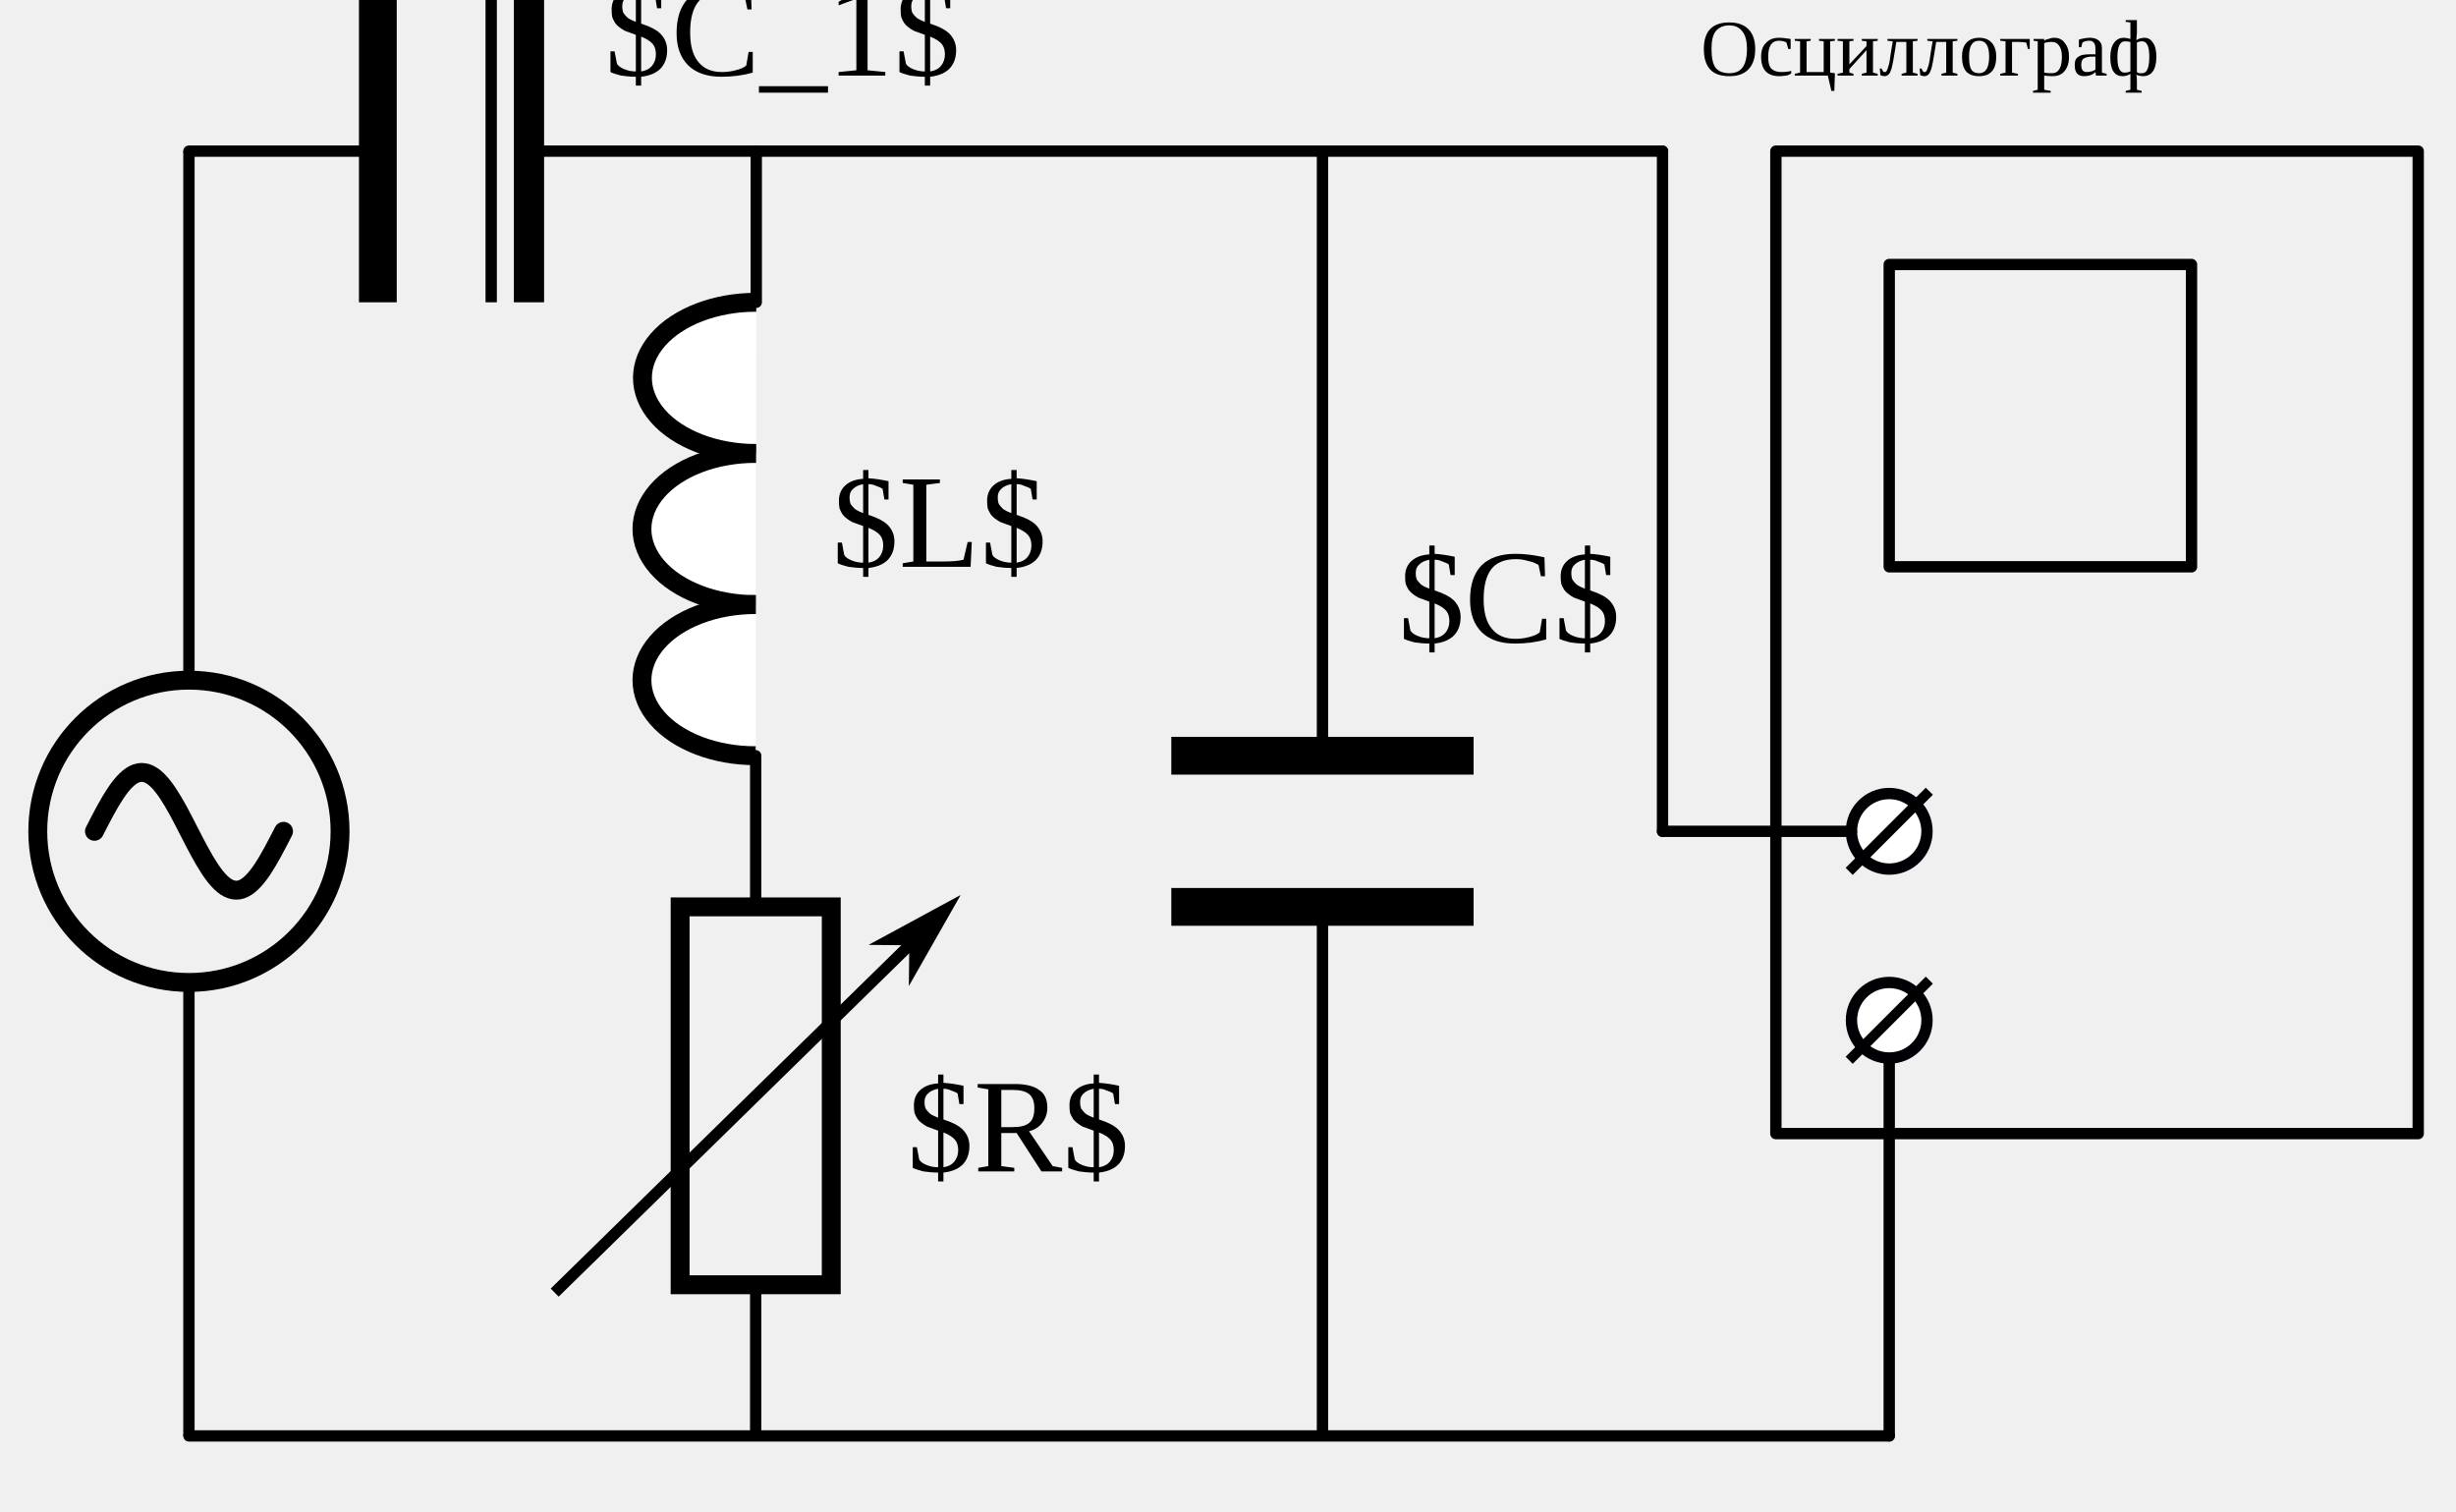
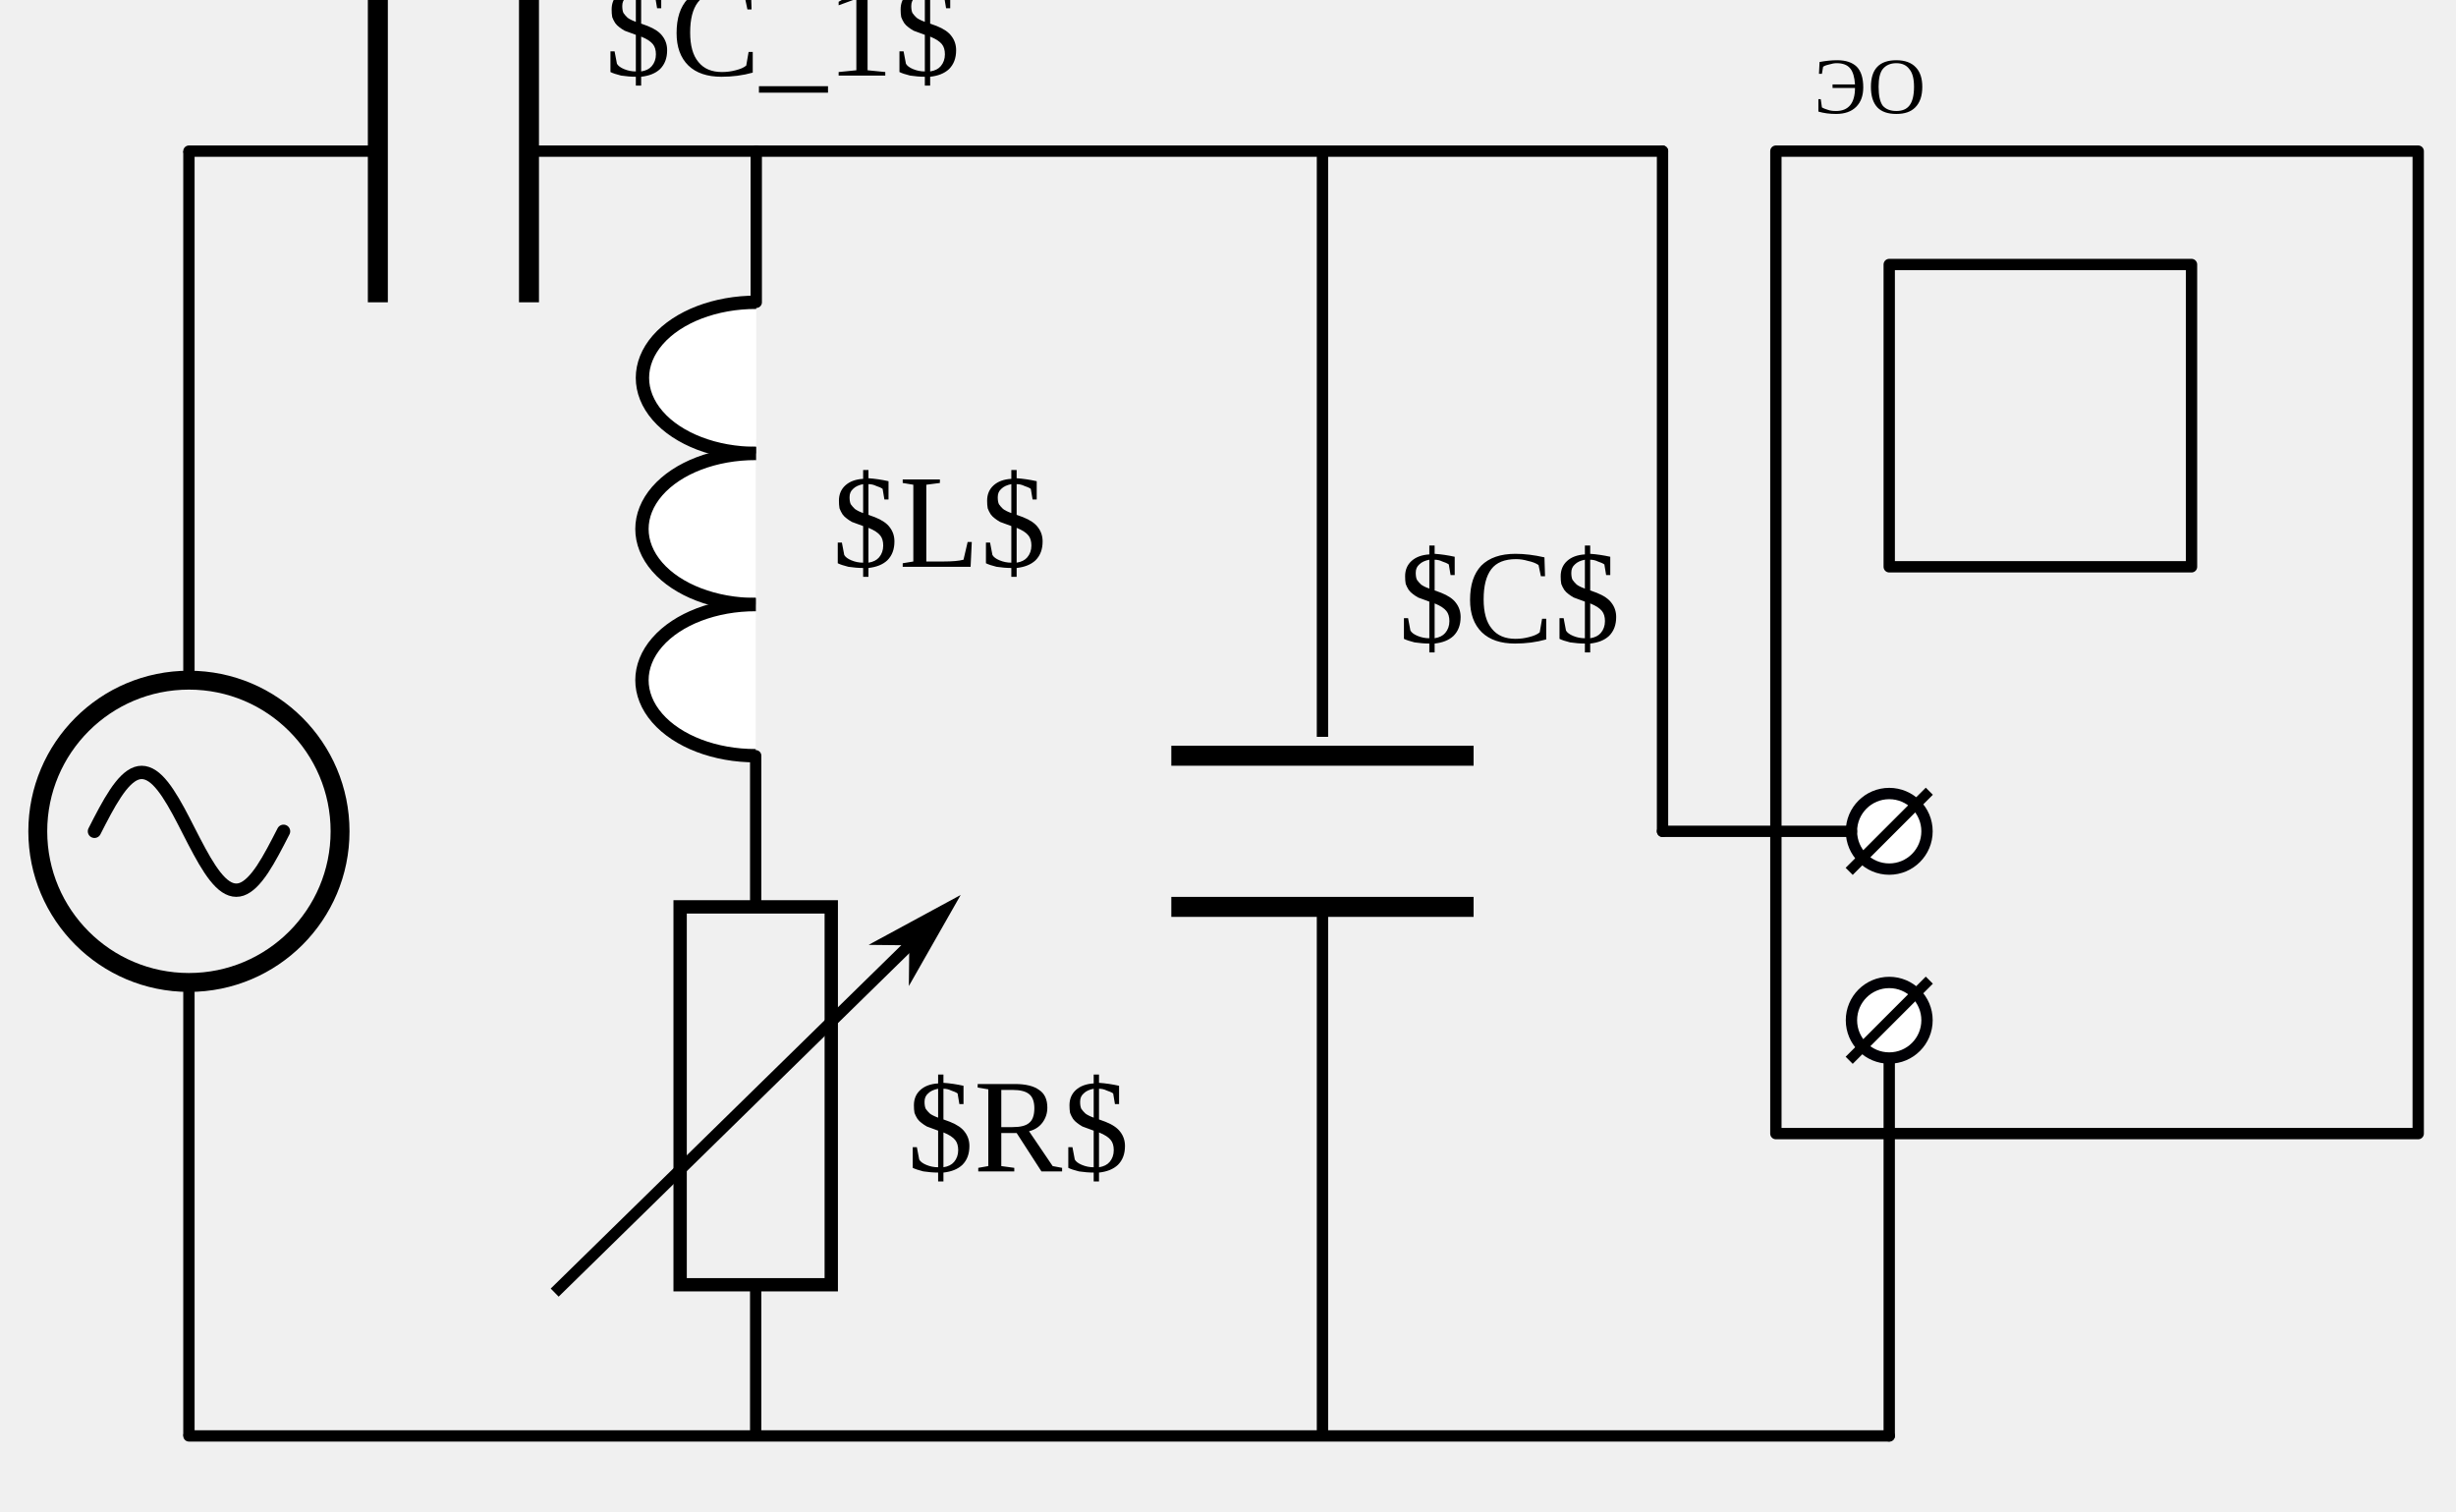
<svg xmlns="http://www.w3.org/2000/svg" width="6.5cm" height="4cm" viewBox="0 0 65 40" version="1.1" id="svg962">
  <defs id="defs956">
    <marker orient="auto" refY="0" refX="0" id="marker4219" style="overflow:visible">
      <path id="path4217" d="M 0,0 5,-5 -12.5,0 5,5 Z" style="fill:#000000;fill-opacity:1;fill-rule:evenodd;stroke:#000000;stroke-width:1pt;stroke-opacity:1" transform="matrix(0.2,0,0,0.2,1.2,0)" />
    </marker>
    <marker orient="auto" refY="0" refX="0" id="Arrow1Sstart" style="overflow:visible">
      <path id="path1679" d="M 0,0 5,-5 -12.5,0 5,5 Z" style="fill:#000000;fill-opacity:1;fill-rule:evenodd;stroke:#000000;stroke-width:1pt;stroke-opacity:1" transform="matrix(0.2,0,0,0.2,1.2,0)" />
    </marker>
    <marker orient="auto" refY="0" refX="0" id="Arrow1Send" style="overflow:visible">
      <path id="path1682" d="M 0,0 5,-5 -12.5,0 5,5 Z" style="fill:#000000;fill-opacity:1;fill-rule:evenodd;stroke:#000000;stroke-width:1pt;stroke-opacity:1" transform="matrix(-0.2,0,0,-0.2,-1.2,0)" />
    </marker>
    <marker orient="auto" refY="0" refX="0" id="Arrow1Mend" style="overflow:visible">
      <path id="path1676" d="M 0,0 5,-5 -12.5,0 5,5 Z" style="fill:#000000;fill-opacity:1;fill-rule:evenodd;stroke:#000000;stroke-width:1pt;stroke-opacity:1" transform="matrix(-0.4,0,0,-0.4,-4,0)" />
    </marker>
    <marker orient="auto" refY="0" refX="0" id="Arrow1Mend-9-4" style="overflow:visible">
      <path id="path1553-7-5" d="M 0,0 5,-5 -12.5,0 5,5 Z" style="fill:#000000;fill-opacity:1;fill-rule:evenodd;stroke:#000000;stroke-width:1pt;stroke-opacity:1" transform="matrix(-0.4,0,0,-0.4,-4,0)" />
    </marker>
  </defs>
  <g id="layer1" transform="translate(10,-257)">
-     <path style="opacity:1;fill:#ffffff;fill-opacity:1;stroke:#000000;stroke-width:0.5;stroke-linejoin:miter;stroke-miterlimit:4;stroke-dasharray:none;stroke-dashoffset:0;stroke-opacity:1" id="path50691-9-3-97" d="m 265,10.015 a 2,3 0 0 1 0.997,-2.608 2,3 0 0 1 2.004,-0.001 A 2,3 0 0 1 269,10.012" transform="matrix(0,1,1,0,0,0)" />
-     <path style="fill:none;stroke:#000000;stroke-width:1;stroke-linecap:butt;stroke-linejoin:miter;stroke-miterlimit:4;stroke-dasharray:none;stroke-opacity:1" d="m 21,277 h 8" id="path1661" />
-     <path style="fill:none;stroke:#000000;stroke-width:1;stroke-linecap:butt;stroke-linejoin:miter;stroke-miterlimit:4;stroke-dasharray:none;stroke-opacity:1" d="m 21,281 h 8" id="path1663" />
-     <text xml:space="preserve" style="font-style:normal;font-variant:normal;font-weight:normal;font-stretch:normal;font-size:3.528px;line-height:1.25;font-family:'Times New Roman';-inkscape-font-specification:'Times New Roman, Normal';font-variant-ligatures:normal;font-variant-caps:normal;font-variant-numeric:normal;text-align:start;letter-spacing:0px;word-spacing:0px;writing-mode:lr-tb;text-anchor:start;fill:#000000;fill-opacity:1;stroke:none;stroke-width:0.265" x="12.015" y="272" id="text4105">
-       <tspan id="tspan4103" x="12.015" y="272" style="stroke-width:0.265">$L$</tspan>
-     </text>
-     <text xml:space="preserve" style="font-style:normal;font-variant:normal;font-weight:normal;font-stretch:normal;font-size:3.528px;line-height:1.25;font-family:'Times New Roman';-inkscape-font-specification:'Times New Roman, Normal';font-variant-ligatures:normal;font-variant-caps:normal;font-variant-numeric:normal;text-align:start;letter-spacing:0px;word-spacing:0px;writing-mode:lr-tb;text-anchor:start;fill:#000000;fill-opacity:1;stroke:none;stroke-width:0.265" x="14" y="288" id="text4109">
-       <tspan id="tspan4107" x="14" y="288" style="stroke-width:0.265">$R$</tspan>
-     </text>
-     <text xml:space="preserve" style="font-style:normal;font-variant:normal;font-weight:normal;font-stretch:normal;font-size:3.528px;line-height:1.25;font-family:'Times New Roman';-inkscape-font-specification:'Times New Roman, Normal';font-variant-ligatures:normal;font-variant-caps:normal;font-variant-numeric:normal;text-align:start;letter-spacing:0px;word-spacing:0px;writing-mode:lr-tb;text-anchor:start;fill:#000000;fill-opacity:1;stroke:none;stroke-width:0.265" x="27" y="274" id="text4117">
-       <tspan id="tspan4115" x="27" y="274" style="stroke-width:0.265">$C$</tspan>
-     </text>
+     <path style="opacity:1;fill:#ffffff;fill-opacity:1;stroke:#000000;stroke-width:0.353;stroke-linejoin:miter;stroke-miterlimit:4;stroke-dasharray:none;stroke-dashoffset:0;stroke-opacity:1" id="path50691-9-3-97" d="m 265,10.015 a 2,3 0 0 1 0.997,-2.608 2,3 0 0 1 2.004,-0.001 A 2,3 0 0 1 269,10.012" transform="matrix(0,1,1,0,0,0)" />
+     <path style="fill:none;stroke:#000000;stroke-width:0.529;stroke-linecap:butt;stroke-linejoin:miter;stroke-miterlimit:4;stroke-dasharray:none;stroke-opacity:1" d="m 21,277 h 8" id="path1661" />
+     <path style="fill:none;stroke:#000000;stroke-width:0.529;stroke-linecap:butt;stroke-linejoin:miter;stroke-miterlimit:4;stroke-dasharray:none;stroke-opacity:1" d="m 21,281 h 8" id="path1663" />
    <circle style="opacity:1;fill:none;fill-opacity:1;stroke:#000000;stroke-width:0.5;stroke-linecap:square;stroke-linejoin:miter;stroke-miterlimit:4;stroke-dasharray:none;stroke-dashoffset:0;stroke-opacity:1;paint-order:markers stroke fill" id="path892" cx="-5" cy="279" r="4" />
-     <text id="text1310" y="239" x="21" style="font-style:normal;font-variant:normal;font-weight:normal;font-stretch:normal;font-size:3.528px;line-height:1.25;font-family:sans-serif;-inkscape-font-specification:'sans-serif, Normal';font-variant-ligatures:normal;font-variant-caps:normal;font-variant-numeric:normal;font-feature-settings:normal;text-align:start;letter-spacing:0px;word-spacing:0px;writing-mode:lr-tb;text-anchor:start;fill:#000000;fill-opacity:1;stroke:none;stroke-width:0.265" xml:space="preserve">
-       <tspan style="stroke-width:0.265" y="242.121" x="21" id="tspan1308" />
-     </text>
-     <path id="path1476" title="-sin(x)" d="m -7.5,279 c 0.185,-0.363 0.37,-0.724 0.556,-1.002 0.185,-0.278 0.37,-0.47 0.556,-0.533 0.185,-0.063 0.37,0.003 0.556,0.185 0.185,0.181 0.37,0.476 0.556,0.817 0.185,0.341 0.37,0.726 0.556,1.066 0.185,0.341 0.37,0.635 0.556,0.817 0.185,0.182 0.37,0.248 0.556,0.185 0.185,-0.063 0.37,-0.255 0.556,-0.533 0.185,-0.278 0.37,-0.639 0.556,-1.002" style="opacity:1;fill:none;fill-opacity:1;stroke:#000000;stroke-width:0.5;stroke-linecap:round;stroke-linejoin:miter;stroke-miterlimit:4;stroke-dasharray:none;stroke-dashoffset:0;stroke-opacity:1;paint-order:markers stroke fill" />
+     <path id="path1476" title="-sin(x)" d="m -7.5,279 c 0.185,-0.363 0.37,-0.724 0.556,-1.002 0.185,-0.278 0.37,-0.47 0.556,-0.533 0.185,-0.063 0.37,0.003 0.556,0.185 0.185,0.181 0.37,0.476 0.556,0.817 0.185,0.341 0.37,0.726 0.556,1.066 0.185,0.341 0.37,0.635 0.556,0.817 0.185,0.182 0.37,0.248 0.556,0.185 0.185,-0.063 0.37,-0.255 0.556,-0.533 0.185,-0.278 0.37,-0.639 0.556,-1.002" style="opacity:1;fill:none;fill-opacity:1;stroke:#000000;stroke-width:0.353;stroke-linecap:round;stroke-linejoin:miter;stroke-miterlimit:4;stroke-dasharray:none;stroke-dashoffset:0;stroke-opacity:1;paint-order:markers stroke fill" />
    <path style="fill:none;stroke:#000000;stroke-width:0.3;stroke-linecap:butt;stroke-linejoin:miter;stroke-miterlimit:4;stroke-dasharray:none;stroke-opacity:1" d="m -5,283 v 12" id="path872" />
    <path style="fill:none;stroke:#000000;stroke-width:0.3;stroke-linecap:butt;stroke-linejoin:miter;stroke-miterlimit:4;stroke-dasharray:none;stroke-opacity:1" d="m 10,291 v 4" id="path874" />
    <path style="fill:none;stroke:#000000;stroke-width:0.3;stroke-linecap:butt;stroke-linejoin:miter;stroke-miterlimit:4;stroke-dasharray:none;stroke-opacity:1" d="m 25,281 v 14" id="path876" />
    <path style="fill:none;stroke:#000000;stroke-width:0.3;stroke-linecap:round;stroke-linejoin:miter;stroke-miterlimit:4;stroke-dasharray:none;stroke-opacity:1" d="m 40,285 v 10" id="path878" />
-     <path style="opacity:1;fill:#ffffff;fill-opacity:1;stroke:#000000;stroke-width:0.5;stroke-linejoin:miter;stroke-miterlimit:4;stroke-dasharray:none;stroke-dashoffset:0;stroke-opacity:1" id="path50691-9-3-97-9" d="m 269,10.002 a 2,3 0 0 1 0.997,-2.608 2,3 0 0 1 2.004,-0.001 2,3 0 0 1 0.998,2.607" transform="matrix(0,1,1,0,0,0)" />
-     <path style="opacity:1;fill:#ffffff;fill-opacity:1;stroke:#000000;stroke-width:0.5;stroke-linejoin:miter;stroke-miterlimit:4;stroke-dasharray:none;stroke-dashoffset:0;stroke-opacity:1" id="path50691-9-3-97-6" d="m 273,10.002 a 2,3 0 0 1 0.997,-2.608 2,3 0 0 1 2.004,-0.001 2,3 0 0 1 0.998,2.607" transform="matrix(0,1,1,0,0,0)" />
+     <path style="opacity:1;fill:#ffffff;fill-opacity:1;stroke:#000000;stroke-width:0.353;stroke-linejoin:miter;stroke-miterlimit:4;stroke-dasharray:none;stroke-dashoffset:0;stroke-opacity:1" id="path50691-9-3-97-9" d="m 269,10.002 a 2,3 0 0 1 0.997,-2.608 2,3 0 0 1 2.004,-0.001 2,3 0 0 1 0.998,2.607" transform="matrix(0,1,1,0,0,0)" />
+     <path style="opacity:1;fill:#ffffff;fill-opacity:1;stroke:#000000;stroke-width:0.353;stroke-linejoin:miter;stroke-miterlimit:4;stroke-dasharray:none;stroke-dashoffset:0;stroke-opacity:1" id="path50691-9-3-97-6" d="m 273,10.002 a 2,3 0 0 1 0.997,-2.608 2,3 0 0 1 2.004,-0.001 2,3 0 0 1 0.998,2.607" transform="matrix(0,1,1,0,0,0)" />
    <path style="display:inline;fill:none;stroke:#000000;stroke-width:0.3;stroke-linecap:butt;stroke-linejoin:miter;stroke-miterlimit:4;stroke-dasharray:none;stroke-opacity:1;marker-end:url(#Arrow1Mend-9-4)" d="M 4.68,291.208 15.003,281.098" id="path6347-4-9" />
-     <text xml:space="preserve" style="font-style:normal;font-variant:normal;font-weight:normal;font-stretch:normal;font-size:2.117px;line-height:1.25;font-family:'Times New Roman';-inkscape-font-specification:'Times New Roman, Normal';font-variant-ligatures:normal;font-variant-caps:normal;font-variant-numeric:normal;font-feature-settings:normal;text-align:start;letter-spacing:0px;word-spacing:0px;writing-mode:lr-tb;text-anchor:start;display:inline;fill:#000000;fill-opacity:1;stroke:none;stroke-width:0.265" x="35" y="259" id="text5537">
-       <tspan id="tspan5535" x="35" y="259" style="stroke-width:0.265">Осциллограф</tspan>
-     </text>
    <circle style="display:inline;opacity:1;fill:#ffffff;fill-opacity:1;stroke:#000005;stroke-width:0.3;stroke-linecap:butt;stroke-linejoin:round;stroke-miterlimit:4;stroke-dasharray:none;stroke-dashoffset:0;stroke-opacity:1;paint-order:markers fill stroke" id="path6840-6-3-9-9-8" cx="40" cy="279" r="1" />
    <path style="display:inline;fill:none;stroke:#000000;stroke-width:0.265;stroke-linecap:butt;stroke-linejoin:miter;stroke-miterlimit:4;stroke-dasharray:none;stroke-opacity:1" d="m 41.061,277.939 -2.121,2.121" id="path17780-85" />
-     <rect style="opacity:1;fill:none;fill-opacity:1;stroke:#000000;stroke-width:0.5;stroke-linecap:square;stroke-linejoin:miter;stroke-miterlimit:4;stroke-dasharray:none;stroke-dashoffset:0;stroke-opacity:1;paint-order:normal" id="rect1615-4" width="10" height="4" x="281" y="-12" transform="rotate(90)" />
+     <rect style="opacity:1;fill:none;fill-opacity:1;stroke:#000000;stroke-width:0.353;stroke-linecap:square;stroke-linejoin:miter;stroke-miterlimit:4;stroke-dasharray:none;stroke-dashoffset:0;stroke-opacity:1;paint-order:normal" id="rect1615-4" width="10" height="4" x="281" y="-12" transform="rotate(90)" />
    <path style="fill:none;stroke:#000000;stroke-width:0.3;stroke-linecap:round;stroke-linejoin:miter;stroke-miterlimit:4;stroke-dasharray:none;stroke-opacity:1" d="M 4,261 H 34" id="path1830" />
    <path style="fill:none;stroke:#000000;stroke-width:0.3;stroke-linecap:round;stroke-linejoin:miter;stroke-miterlimit:4;stroke-dasharray:none;stroke-opacity:1" d="M -5,295 H 40" id="path1832" />
-     <path style="fill:none;stroke:#000000;stroke-width:1;stroke-linecap:butt;stroke-linejoin:miter;stroke-miterlimit:4;stroke-dasharray:none;stroke-opacity:1" d="m 0,265 v -8" id="path1661-1" />
-     <path style="fill:none;stroke:#000000;stroke-width:0.8;stroke-linecap:butt;stroke-linejoin:miter;stroke-miterlimit:4;stroke-dasharray:none;stroke-opacity:1" d="m 4,265 v -8" id="path1663-2" />
-     <path style="fill:none;stroke:#000000;stroke-width:0.3;stroke-linecap:butt;stroke-linejoin:miter;stroke-miterlimit:4;stroke-dasharray:none;stroke-opacity:1" d="m 3,257 v 8" id="path1852" />
+     <path style="fill:none;stroke:#000000;stroke-width:0.529;stroke-linecap:butt;stroke-linejoin:miter;stroke-miterlimit:4;stroke-dasharray:none;stroke-opacity:1" d="m 0,265 v -8" id="path1661-1" />
+     <path style="fill:none;stroke:#000000;stroke-width:0.529;stroke-linecap:butt;stroke-linejoin:miter;stroke-miterlimit:4;stroke-dasharray:none;stroke-opacity:1" d="m 4,265 v -8" id="path1663-2" />
    <rect style="opacity:1;fill:none;fill-opacity:1;fill-rule:nonzero;stroke:#000000;stroke-width:0.3;stroke-linecap:round;stroke-linejoin:round;stroke-miterlimit:4;stroke-dasharray:none;stroke-dashoffset:0;stroke-opacity:1;paint-order:markers stroke fill" id="rect1854" width="17" height="26" x="37" y="261" />
    <rect style="opacity:1;fill:none;fill-opacity:1;fill-rule:nonzero;stroke:#000000;stroke-width:0.3;stroke-linecap:round;stroke-linejoin:round;stroke-miterlimit:4;stroke-dasharray:none;stroke-dashoffset:0;stroke-opacity:1;paint-order:markers stroke fill" id="rect1856" width="8" height="8" x="40" y="264" />
    <circle style="display:inline;opacity:1;fill:#ffffff;fill-opacity:1;stroke:#000005;stroke-width:0.3;stroke-linecap:butt;stroke-linejoin:round;stroke-miterlimit:4;stroke-dasharray:none;stroke-dashoffset:0;stroke-opacity:1;paint-order:markers fill stroke" id="path6840-6-3-9-9-8-8" cx="40" cy="284" r="1" />
    <path style="display:inline;fill:none;stroke:#000000;stroke-width:0.265;stroke-linecap:butt;stroke-linejoin:miter;stroke-miterlimit:4;stroke-dasharray:none;stroke-opacity:1" d="m 41.061,282.939 -2.121,2.121" id="path17780-85-1" />
    <path style="fill:none;stroke:#000000;stroke-width:0.3;stroke-linecap:round;stroke-linejoin:miter;stroke-miterlimit:4;stroke-dasharray:none;stroke-opacity:1" d="m 34,261 v 18" id="path876-4" />
    <path style="fill:none;stroke:#000000;stroke-width:0.3;stroke-linecap:round;stroke-linejoin:miter;stroke-miterlimit:4;stroke-dasharray:none;stroke-opacity:1" d="m 34,279 h 5" id="path1830-7" />
    <path style="fill:none;stroke:#000000;stroke-width:0.3;stroke-linecap:butt;stroke-linejoin:miter;stroke-miterlimit:4;stroke-dasharray:none;stroke-opacity:1" d="m 25,261 v 15.5" id="path876-0" />
    <path style="fill:none;stroke:#000000;stroke-width:0.3;stroke-linecap:round;stroke-linejoin:miter;stroke-miterlimit:4;stroke-dasharray:none;stroke-opacity:1" d="m 10,277 v 4" id="path874-6" />
    <path style="fill:none;stroke:#000000;stroke-width:0.3;stroke-linecap:round;stroke-linejoin:miter;stroke-miterlimit:4;stroke-dasharray:none;stroke-opacity:1" d="m 10.015,261 v 4" id="path874-4" />
    <path style="fill:none;stroke:#000000;stroke-width:0.3;stroke-linecap:butt;stroke-linejoin:miter;stroke-miterlimit:4;stroke-dasharray:none;stroke-opacity:1" d="m -5,261 v 14" id="path872-8" />
    <path style="fill:none;stroke:#000000;stroke-width:0.3;stroke-linecap:round;stroke-linejoin:miter;stroke-miterlimit:4;stroke-dasharray:none;stroke-opacity:1" d="M -5,261 H 0" id="path1830-2" />
+     <g id="layer2" />
+     <text xml:space="preserve" style="font-style:normal;font-variant:normal;font-weight:normal;font-stretch:normal;font-size:3.528px;line-height:1.25;font-family:'Times New Roman';-inkscape-font-specification:'Times New Roman, Normal';font-variant-ligatures:normal;font-variant-caps:normal;font-variant-numeric:normal;text-align:start;letter-spacing:0px;word-spacing:0px;writing-mode:lr-tb;text-anchor:start;fill:#000000;fill-opacity:1;stroke:none;stroke-width:0.265" x="12.015" y="272" id="text4105">
+       <tspan id="tspan4103" x="12.015" y="272" style="stroke-width:0.265">$L$</tspan>
+     </text>
+     <text xml:space="preserve" style="font-style:normal;font-variant:normal;font-weight:normal;font-stretch:normal;font-size:3.528px;line-height:1.25;font-family:'Times New Roman';-inkscape-font-specification:'Times New Roman, Normal';font-variant-ligatures:normal;font-variant-caps:normal;font-variant-numeric:normal;text-align:start;letter-spacing:0px;word-spacing:0px;writing-mode:lr-tb;text-anchor:start;fill:#000000;fill-opacity:1;stroke:none;stroke-width:0.265" x="14" y="288" id="text4109">
+       <tspan id="tspan4107" x="14" y="288" style="stroke-width:0.265">$R$</tspan>
+     </text>
+     <text xml:space="preserve" style="font-style:normal;font-variant:normal;font-weight:normal;font-stretch:normal;font-size:3.528px;line-height:1.25;font-family:'Times New Roman';-inkscape-font-specification:'Times New Roman, Normal';font-variant-ligatures:normal;font-variant-caps:normal;font-variant-numeric:normal;text-align:start;letter-spacing:0px;word-spacing:0px;writing-mode:lr-tb;text-anchor:start;fill:#000000;fill-opacity:1;stroke:none;stroke-width:0.265" x="27" y="274" id="text4117">
+       <tspan id="tspan4115" x="27" y="274" style="stroke-width:0.265">$C$</tspan>
+     </text>
+     <text xml:space="preserve" style="font-style:normal;font-variant:normal;font-weight:normal;font-stretch:normal;font-size:2.117px;line-height:1.25;font-family:'Times New Roman';-inkscape-font-specification:'Times New Roman, Normal';text-align:start;letter-spacing:0px;word-spacing:0px;writing-mode:lr-tb;text-anchor:start;display:inline;fill:#000000;fill-opacity:1;stroke:none;stroke-width:0.265" x="38" y="260" id="text5537">
+       <tspan id="tspan5535" x="38" y="260" style="stroke-width:0.265">ЭО</tspan>
+     </text>
    <text xml:space="preserve" style="font-style:normal;font-variant:normal;font-weight:normal;font-stretch:normal;font-size:3.528px;line-height:1.25;font-family:'Times New Roman';-inkscape-font-specification:'Times New Roman, Normal';font-variant-ligatures:normal;font-variant-caps:normal;font-variant-numeric:normal;text-align:start;letter-spacing:0px;word-spacing:0px;writing-mode:lr-tb;text-anchor:start;fill:#000000;fill-opacity:1;stroke:none;stroke-width:0.265" x="6" y="259" id="text4117-2">
      <tspan id="tspan4115-8" x="6" y="259" style="stroke-width:0.265">$C_1$</tspan>
    </text>
-     <g id="layer2" />
  </g>
</svg>
